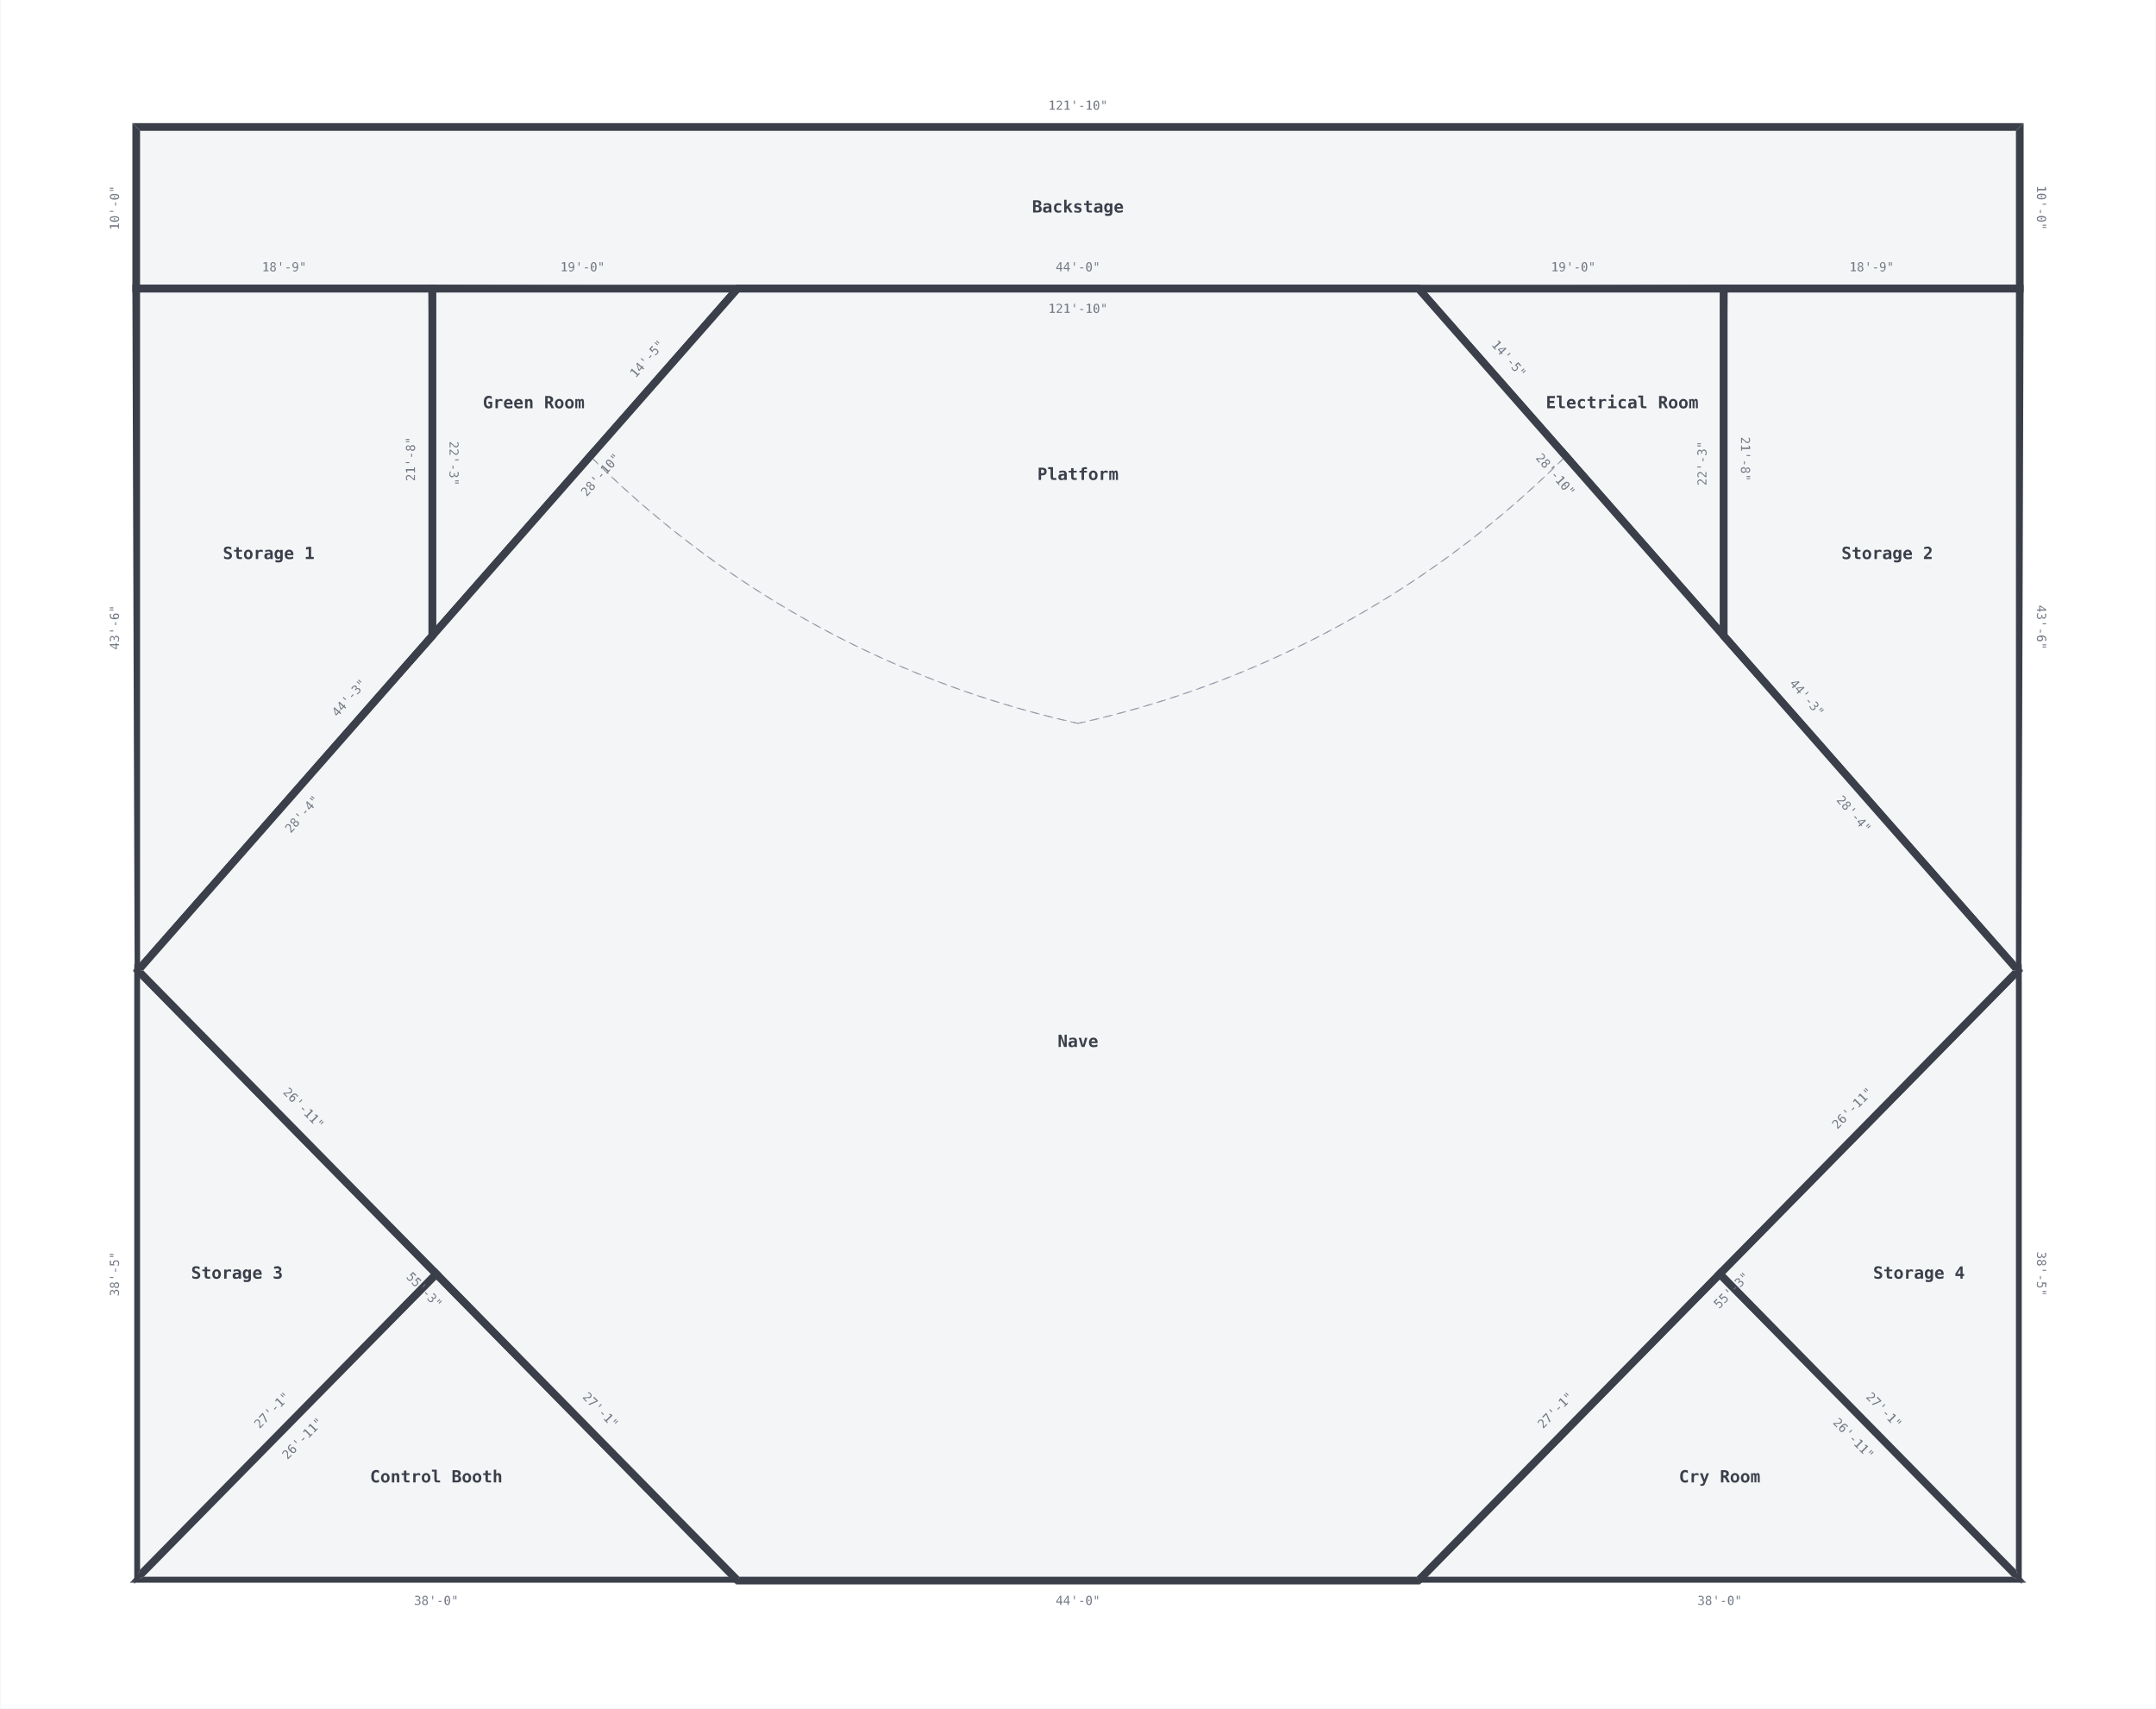
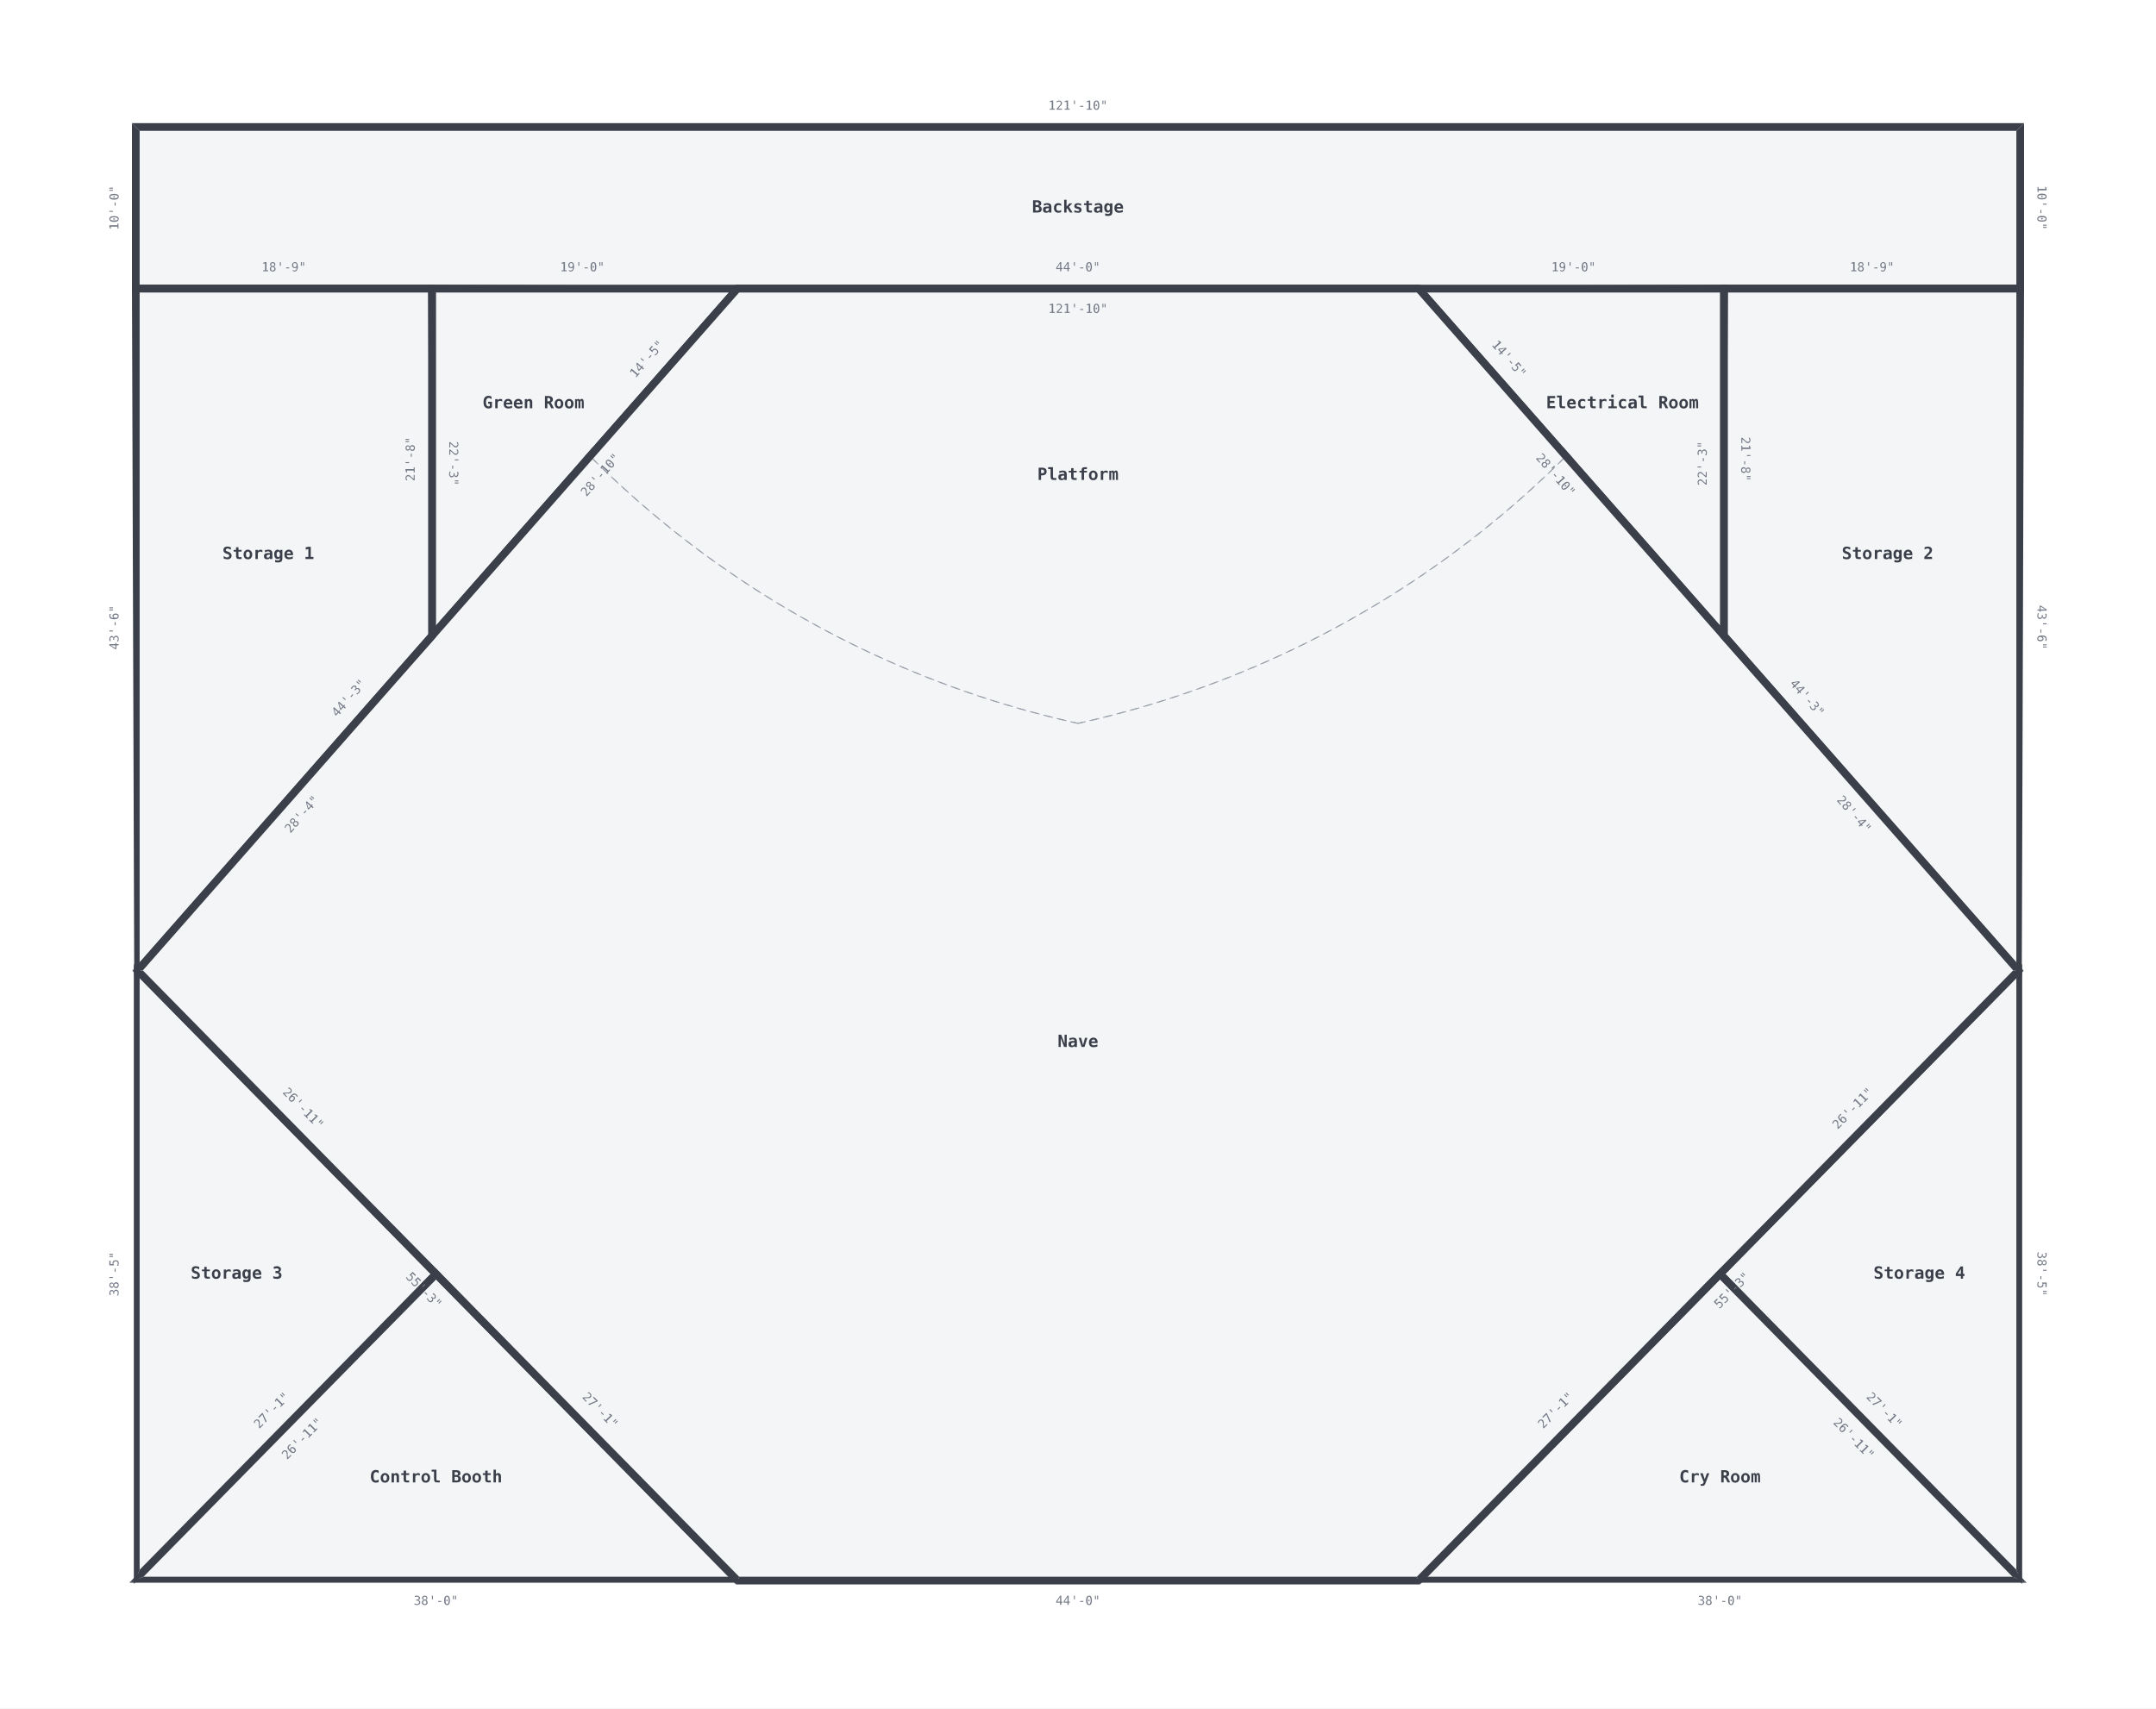
- <svg xmlns="http://www.w3.org/2000/svg" width="1200" height="951" viewBox="-70 -47 140 111" preserveAspectRatio="xMidYMid meet">
+ <svg xmlns="http://www.w3.org/2000/svg" width="1200" height="951" viewBox="-70 -47 140 111" preserveAspectRatio="none">
  <rect x="-70" y="-47" width="140" height="111" fill="#fff" />
  <path data-k="room" d="M-31.508 -17.183L-31.103 -16.784L-30.695 -16.389L-30.282 -15.998L-29.867 -15.61L-29.448 -15.225L-29.025 -14.845L-28.6 -14.468L-28.171 -14.095L-27.738 -13.726L-27.303 -13.36L-26.864 -12.999L-26.422 -12.641L-25.977 -12.288L-25.529 -11.938L-25.078 -11.592L-24.623 -11.25L-24.166 -10.913L-23.706 -10.579L-23.242 -10.249L-22.776 -9.924L-22.307 -9.603L-21.836 -9.285L-21.361 -8.972L-20.884 -8.664L-20.404 -8.359L-19.921 -8.059L-19.436 -7.763L-18.948 -7.471L-18.457 -7.184L-17.964 -6.901L-17.469 -6.622L-16.971 -6.348L-16.47 -6.078L-15.968 -5.812L-15.463 -5.551L-14.955 -5.295L-14.446 -5.043L-13.934 -4.795L-13.42 -4.552L-12.904 -4.314L-12.386 -4.08L-11.865 -3.851L-11.343 -3.626L-10.819 -3.406L-10.293 -3.19L-9.765 -2.98L-9.235 -2.774L-8.703 -2.572L-8.17 -2.376L-7.635 -2.184L-7.098 -1.996L-6.56 -1.814L-6.02 -1.636L-5.478 -1.463L-4.935 -1.295L-4.39 -1.132L-3.844 -0.973L-3.297 -0.82L-2.748 -0.671L-2.198 -0.527L-1.647 -0.388L-1.095 -0.254L-0.541 -0.124L0.014 0L0.568 -0.125L1.121 -0.255L1.673 -0.389L2.224 -0.529L2.773 -0.673L3.321 -0.822L3.868 -0.976L4.413 -1.135L4.957 -1.298L5.5 -1.467L6.041 -1.64L6.581 -1.818L7.119 -2.001L7.655 -2.188L8.189 -2.38L8.722 -2.577L9.253 -2.779L9.783 -2.985L10.31 -3.196L10.836 -3.411L11.36 -3.632L11.881 -3.856L12.401 -4.086L12.919 -4.32L13.434 -4.558L13.948 -4.801L14.459 -5.049L14.968 -5.301L15.475 -5.557L15.98 -5.818L16.482 -6.084L16.982 -6.354L17.479 -6.628L17.974 -6.907L18.467 -7.19L18.957 -7.477L19.445 -7.769L19.929 -8.065L20.412 -8.365L20.891 -8.669L21.368 -8.978L21.842 -9.291L22.314 -9.608L22.782 -9.929L23.248 -10.255L23.711 -10.584L24.171 -10.917L24.628 -11.255L25.082 -11.597L25.533 -11.942L25.981 -12.292L26.425 -12.645L26.867 -13.002L27.306 -13.364L27.741 -13.729L28.173 -14.098L28.602 -14.47L29.027 -14.847L29.449 -15.227L29.868 -15.611L30.283 -15.999L30.695 -16.39L31.103 -16.785L31.508 -17.183L60.725 16.052L22 55.448L-22 55.448L-60.724 16.052Z" fill="#f4f5f7" />
  <path data-k="room" d="M31.508 -17.183L31.103 -16.784L30.695 -16.389L30.282 -15.998L29.867 -15.61L29.448 -15.225L29.026 -14.845L28.6 -14.468L28.171 -14.095L27.738 -13.726L27.303 -13.36L26.864 -12.999L26.422 -12.641L25.977 -12.288L25.529 -11.938L25.078 -11.592L24.623 -11.25L24.166 -10.913L23.706 -10.579L23.242 -10.249L22.776 -9.924L22.307 -9.603L21.836 -9.285L21.361 -8.972L20.884 -8.664L20.404 -8.359L19.921 -8.059L19.436 -7.763L18.948 -7.471L18.457 -7.184L17.964 -6.901L17.469 -6.622L16.971 -6.348L16.47 -6.078L15.968 -5.812L15.463 -5.551L14.955 -5.295L14.446 -5.043L13.934 -4.795L13.42 -4.552L12.904 -4.314L12.386 -4.08L11.865 -3.851L11.343 -3.626L10.819 -3.406L10.293 -3.19L9.765 -2.98L9.235 -2.774L8.703 -2.572L8.17 -2.376L7.635 -2.184L7.098 -1.996L6.56 -1.814L6.02 -1.636L5.478 -1.463L4.935 -1.295L4.39 -1.132L3.844 -0.973L3.297 -0.82L2.748 -0.671L2.198 -0.527L1.647 -0.388L1.095 -0.254L0.541 -0.124L-0.014 0L-0.568 -0.125L-1.121 -0.255L-1.673 -0.389L-2.224 -0.529L-2.773 -0.673L-3.321 -0.822L-3.868 -0.976L-4.413 -1.135L-4.957 -1.298L-5.5 -1.467L-6.041 -1.64L-6.581 -1.818L-7.119 -2.001L-7.655 -2.188L-8.189 -2.38L-8.722 -2.577L-9.253 -2.779L-9.783 -2.985L-10.31 -3.196L-10.836 -3.411L-11.36 -3.632L-11.881 -3.856L-12.401 -4.086L-12.919 -4.32L-13.434 -4.558L-13.948 -4.801L-14.459 -5.049L-14.968 -5.301L-15.475 -5.557L-15.98 -5.818L-16.482 -6.084L-16.982 -6.354L-17.479 -6.628L-17.974 -6.907L-18.467 -7.19L-18.957 -7.477L-19.445 -7.769L-19.929 -8.065L-20.412 -8.365L-20.891 -8.669L-21.368 -8.978L-21.842 -9.291L-22.314 -9.608L-22.782 -9.929L-23.248 -10.255L-23.711 -10.584L-24.171 -10.917L-24.628 -11.255L-25.082 -11.597L-25.533 -11.942L-25.981 -12.292L-26.425 -12.645L-26.867 -13.002L-27.306 -13.364L-27.741 -13.729L-28.173 -14.098L-28.602 -14.47L-29.027 -14.847L-29.449 -15.227L-29.868 -15.611L-30.283 -15.999L-30.695 -16.39L-31.103 -16.785L-31.508 -17.183L-22 -28L22 -28Z" fill="#f4f5f7" />
  <path data-k="room" d="M-60.932 -38.5L60.932 -38.5L60.932 -28.5L-60.932 -28.5Z" fill="#f4f5f7" />
  <path data-k="room" d="M60.932 15.53L42.199 -5.779L42.199 -28L60.932 -28Z" fill="#f4f5f7" />
  <path data-k="room" d="M-60.932 15.53L-60.932 -28L-42.199 -28L-42.199 -5.779Z" fill="#f4f5f7" />
  <path data-k="room" d="M60.68 55.448L22.701 55.448L41.689 36.131Z" fill="#f4f5f7" />
  <path data-k="room" d="M-60.68 55.448L-41.689 36.131L-22.701 55.448Z" fill="#f4f5f7" />
  <path data-k="room" d="M60.932 16.554L60.932 54.991L42.039 35.774Z" fill="#f4f5f7" />
  <path data-k="room" d="M-60.932 16.554L-42.039 35.774L-60.932 54.991Z" fill="#f4f5f7" />
  <path data-k="room" d="M-41.699 -6.348L-41.699 -28L-22.666 -28Z" fill="#f4f5f7" />
  <path data-k="room" d="M41.699 -6.348L22.666 -28L41.699 -28Z" fill="#f4f5f7" />
  <path data-k="wall" d="M31.508 -17.183L60.725 16.052L61.407 16.071L31.535 -17.911Z" fill="#3a3f4a" />
  <path data-k="wall" d="M60.725 16.052L22 55.448L22.21 55.948L61.407 16.071Z" fill="#3a3f4a" />
  <path data-k="wall" d="M22 55.448L-22 55.448L-22.21 55.948L22.21 55.948Z" fill="#3a3f4a" />
  <path data-k="wall" d="M-22 55.448L-60.724 16.052L-61.407 16.071L-22.21 55.948Z" fill="#3a3f4a" />
  <path data-k="wall" d="M-60.724 16.052L-31.508 -17.183L-31.535 -17.911L-61.407 16.071Z" fill="#3a3f4a" />
  <path data-k="open" d="M-31.508 -17.183L-31.103 -16.784L-30.695 -16.389L-30.282 -15.998L-29.867 -15.61L-29.448 -15.225L-29.025 -14.845L-28.6 -14.468L-28.171 -14.095L-27.738 -13.726L-27.303 -13.36L-26.864 -12.999L-26.422 -12.641L-25.977 -12.288L-25.529 -11.938L-25.078 -11.592L-24.623 -11.25L-24.166 -10.913L-23.706 -10.579L-23.242 -10.249L-22.776 -9.924L-22.307 -9.603L-21.836 -9.285L-21.361 -8.972L-20.884 -8.664L-20.404 -8.359L-19.921 -8.059L-19.436 -7.763L-18.948 -7.471L-18.457 -7.184L-17.964 -6.901L-17.469 -6.622L-16.971 -6.348L-16.47 -6.078L-15.968 -5.812L-15.463 -5.551L-14.955 -5.295L-14.446 -5.043L-13.934 -4.795L-13.42 -4.552L-12.904 -4.314L-12.386 -4.08L-11.865 -3.851L-11.343 -3.626L-10.819 -3.406L-10.293 -3.19L-9.765 -2.98L-9.235 -2.774L-8.703 -2.572L-8.17 -2.376L-7.635 -2.184L-7.098 -1.996L-6.56 -1.814L-6.02 -1.636L-5.478 -1.463L-4.935 -1.295L-4.39 -1.132L-3.844 -0.973L-3.297 -0.82L-2.748 -0.671L-2.198 -0.527L-1.647 -0.388L-1.095 -0.254L-0.541 -0.124L0.014 0" fill="none" stroke="#9aa0ab" stroke-width="0.06" stroke-dasharray="0.5 0.4" />
  <path data-k="open" d="M0.014 0L0.568 -0.125L1.121 -0.255L1.673 -0.389L2.224 -0.529L2.773 -0.673L3.321 -0.822L3.868 -0.976L4.413 -1.135L4.957 -1.298L5.5 -1.467L6.041 -1.64L6.581 -1.818L7.119 -2.001L7.655 -2.188L8.189 -2.38L8.722 -2.577L9.253 -2.779L9.783 -2.985L10.31 -3.196L10.836 -3.411L11.36 -3.632L11.881 -3.856L12.401 -4.086L12.919 -4.32L13.434 -4.558L13.948 -4.801L14.459 -5.049L14.968 -5.301L15.475 -5.557L15.98 -5.818L16.482 -6.084L16.982 -6.354L17.479 -6.628L17.974 -6.907L18.467 -7.19L18.957 -7.477L19.445 -7.769L19.929 -8.065L20.412 -8.365L20.891 -8.669L21.368 -8.978L21.842 -9.291L22.314 -9.608L22.782 -9.929L23.248 -10.255L23.711 -10.584L24.171 -10.917L24.628 -11.255L25.082 -11.597L25.533 -11.942L25.981 -12.292L26.425 -12.645L26.867 -13.002L27.306 -13.364L27.741 -13.729L28.173 -14.098L28.602 -14.47L29.027 -14.847L29.449 -15.227L29.868 -15.611L30.283 -15.999L30.695 -16.39L31.103 -16.785L31.508 -17.183" fill="none" stroke="#9aa0ab" stroke-width="0.06" stroke-dasharray="0.5 0.4" />
  <path data-k="wall" d="M-31.508 -17.183L-22 -28L-22.226 -28.5L-32.196 -17.158Z" fill="#3a3f4a" />
  <path data-k="wall" d="M-22 -28L22 -28L22.226 -28.5L-22.226 -28.5Z" fill="#3a3f4a" />
  <path data-k="wall" d="M22 -28L31.508 -17.183L32.196 -17.158L22.226 -28.5Z" fill="#3a3f4a" />
  <path data-k="open" d="M31.508 -17.183L31.103 -16.784L30.695 -16.389L30.282 -15.998L29.867 -15.61L29.448 -15.225L29.026 -14.845L28.6 -14.468L28.171 -14.095L27.738 -13.726L27.303 -13.36L26.864 -12.999L26.422 -12.641L25.977 -12.288L25.529 -11.938L25.078 -11.592L24.623 -11.25L24.166 -10.913L23.706 -10.579L23.242 -10.249L22.776 -9.924L22.307 -9.603L21.836 -9.285L21.361 -8.972L20.884 -8.664L20.404 -8.359L19.921 -8.059L19.436 -7.763L18.948 -7.471L18.457 -7.184L17.964 -6.901L17.469 -6.622L16.971 -6.348L16.47 -6.078L15.968 -5.812L15.463 -5.551L14.955 -5.295L14.446 -5.043L13.934 -4.795L13.42 -4.552L12.904 -4.314L12.386 -4.08L11.865 -3.851L11.343 -3.626L10.819 -3.406L10.293 -3.19L9.765 -2.98L9.235 -2.774L8.703 -2.572L8.17 -2.376L7.635 -2.184L7.098 -1.996L6.56 -1.814L6.02 -1.636L5.478 -1.463L4.935 -1.295L4.39 -1.132L3.844 -0.973L3.297 -0.82L2.748 -0.671L2.198 -0.527L1.647 -0.388L1.095 -0.254L0.541 -0.124L-0.014 0" fill="none" stroke="#9aa0ab" stroke-width="0.06" stroke-dasharray="0.5 0.4" />
  <path data-k="open" d="M-0.014 0L-0.568 -0.125L-1.121 -0.255L-1.673 -0.389L-2.224 -0.529L-2.773 -0.673L-3.321 -0.822L-3.868 -0.976L-4.413 -1.135L-4.957 -1.298L-5.5 -1.467L-6.041 -1.64L-6.581 -1.818L-7.119 -2.001L-7.655 -2.188L-8.189 -2.38L-8.722 -2.577L-9.253 -2.779L-9.783 -2.985L-10.31 -3.196L-10.836 -3.411L-11.36 -3.632L-11.881 -3.856L-12.401 -4.086L-12.919 -4.32L-13.434 -4.558L-13.948 -4.801L-14.459 -5.049L-14.968 -5.301L-15.475 -5.557L-15.98 -5.818L-16.482 -6.084L-16.982 -6.354L-17.479 -6.628L-17.974 -6.907L-18.467 -7.19L-18.957 -7.477L-19.445 -7.769L-19.929 -8.065L-20.412 -8.365L-20.891 -8.669L-21.368 -8.978L-21.842 -9.291L-22.314 -9.608L-22.782 -9.929L-23.248 -10.255L-23.711 -10.584L-24.171 -10.917L-24.628 -11.255L-25.082 -11.597L-25.533 -11.942L-25.981 -12.292L-26.425 -12.645L-26.867 -13.002L-27.306 -13.364L-27.741 -13.729L-28.173 -14.098L-28.602 -14.47L-29.027 -14.847L-29.449 -15.227L-29.868 -15.611L-30.283 -15.999L-30.695 -16.39L-31.103 -16.785L-31.508 -17.183" fill="none" stroke="#9aa0ab" stroke-width="0.06" stroke-dasharray="0.5 0.4" />
  <path data-k="wall" d="M-60.932 -38.5L60.932 -38.5L61.432 -39L-61.432 -39Z" fill="#3a3f4a" />
  <path data-k="wall" d="M60.932 -38.5L60.932 -28.5L61.432 -28L61.432 -39Z" fill="#3a3f4a" />
  <path data-k="wall" d="M60.932 -28.5L-60.932 -28.5L-61.432 -28L61.432 -28Z" fill="#3a3f4a" />
  <path data-k="wall" d="M-60.932 -28.5L-60.932 -38.5L-61.432 -39L-61.432 -28Z" fill="#3a3f4a" />
  <path data-k="wall" d="M60.932 15.53L42.199 -5.779L41.699 -5.591L61.284 16.466Z" fill="#3a3f4a" />
  <path data-k="wall" d="M42.199 -5.779L42.199 -28L41.699 -28.5L41.699 -5.591Z" fill="#3a3f4a" />
  <path data-k="wall" d="M42.199 -28L60.932 -28L61.432 -28.5L41.699 -28.5Z" fill="#3a3f4a" />
  <path data-k="wall" d="M60.932 -28L60.932 15.53L61.284 16.466L61.432 -28.5Z" fill="#3a3f4a" />
  <path data-k="wall" d="M-60.932 15.53L-60.932 -28L-61.432 -28.5L-61.284 16.466Z" fill="#3a3f4a" />
  <path data-k="wall" d="M-60.932 -28L-42.199 -28L-41.699 -28.5L-61.432 -28.5Z" fill="#3a3f4a" />
  <path data-k="wall" d="M-42.199 -28L-42.199 -5.779L-41.699 -5.591L-41.699 -28.5Z" fill="#3a3f4a" />
  <path data-k="wall" d="M-42.199 -5.779L-60.932 15.53L-61.284 16.466L-41.699 -5.591Z" fill="#3a3f4a" />
  <path data-k="wall" d="M60.68 55.448L22.701 55.448L21.779 55.835L61.602 55.835Z" fill="#3a3f4a" />
  <path data-k="wall" d="M22.701 55.448L41.689 36.131L41.689 35.418L21.779 55.835Z" fill="#3a3f4a" />
  <path data-k="wall" d="M41.689 36.131L60.68 55.448L61.602 55.835L41.689 35.418Z" fill="#3a3f4a" />
  <path data-k="wall" d="M-60.68 55.448L-41.689 36.131L-41.689 35.418L-61.602 55.835Z" fill="#3a3f4a" />
  <path data-k="wall" d="M-41.689 36.131L-22.701 55.448L-21.779 55.835L-41.689 35.418Z" fill="#3a3f4a" />
  <path data-k="wall" d="M-22.701 55.448L-60.68 55.448L-61.602 55.835L-21.779 55.835Z" fill="#3a3f4a" />
  <path data-k="wall" d="M60.932 16.554L60.932 54.991L61.31 55.916L61.31 15.629Z" fill="#3a3f4a" />
  <path data-k="wall" d="M60.932 54.991L42.039 35.774L41.338 35.775L61.31 55.916Z" fill="#3a3f4a" />
  <path data-k="wall" d="M42.039 35.774L60.932 16.554L61.31 15.629L41.338 35.775Z" fill="#3a3f4a" />
  <path data-k="wall" d="M-60.932 16.554L-42.039 35.774L-41.338 35.775L-61.31 15.629Z" fill="#3a3f4a" />
  <path data-k="wall" d="M-42.039 35.774L-60.932 54.991L-61.31 55.916L-41.338 35.775Z" fill="#3a3f4a" />
  <path data-k="wall" d="M-60.932 54.991L-60.932 16.554L-61.31 15.629L-61.31 55.916Z" fill="#3a3f4a" />
  <path data-k="wall" d="M-41.699 -6.348L-41.699 -28L-42.199 -28.5L-42.052 -5.412Z" fill="#3a3f4a" />
  <path data-k="wall" d="M-41.699 -28L-22.666 -28L-21.755 -28.412L-42.199 -28.5Z" fill="#3a3f4a" />
  <path data-k="wall" d="M-22.666 -28L-41.699 -6.348L-42.052 -5.412L-21.755 -28.412Z" fill="#3a3f4a" />
  <path data-k="wall" d="M41.699 -6.348L22.666 -28L21.755 -28.412L42.052 -5.412Z" fill="#3a3f4a" />
  <path data-k="wall" d="M22.666 -28L41.699 -28L42.199 -28.5L21.755 -28.412Z" fill="#3a3f4a" />
  <path data-k="wall" d="M41.699 -28L41.699 -6.348L42.052 -5.412L42.199 -28.5Z" fill="#3a3f4a" />
  <text data-k="dim" x="47.318" y="-1.622" transform="rotate(48.682 47.318 -1.622)" text-anchor="middle" dominant-baseline="middle" font-size="0.8" fill="#737985" font-family="IBM Plex Mono, monospace">44'-3"</text>
  <text data-k="dim" x="42.503" y="36.872" transform="rotate(-45.493 42.503 36.872)" text-anchor="middle" dominant-baseline="middle" font-size="0.8" fill="#737985" font-family="IBM Plex Mono, monospace">55'-3"</text>
  <text data-k="dim" x="0" y="57.048" transform="rotate(0 0 57.048)" text-anchor="middle" dominant-baseline="middle" font-size="0.8" fill="#737985" font-family="IBM Plex Mono, monospace">44'-0"</text>
  <text data-k="dim" x="-42.503" y="36.872" transform="rotate(45.493 -42.503 36.872)" text-anchor="middle" dominant-baseline="middle" font-size="0.8" fill="#737985" font-family="IBM Plex Mono, monospace">55'-3"</text>
  <text data-k="dim" x="-47.318" y="-1.622" transform="rotate(-48.682 -47.318 -1.622)" text-anchor="middle" dominant-baseline="middle" font-size="0.8" fill="#737985" font-family="IBM Plex Mono, monospace">44'-3"</text>
  <text data-k="dim" x="-27.956" y="-23.648" transform="rotate(-48.683 -27.956 -23.648)" text-anchor="middle" dominant-baseline="middle" font-size="0.8" fill="#737985" font-family="IBM Plex Mono, monospace">14'-5"</text>
  <text data-k="dim" x="0" y="-29.6" transform="rotate(0 0 -29.6)" text-anchor="middle" dominant-baseline="middle" font-size="0.8" fill="#737985" font-family="IBM Plex Mono, monospace">44'-0"</text>
  <text data-k="dim" x="27.956" y="-23.648" transform="rotate(48.683 27.956 -23.648)" text-anchor="middle" dominant-baseline="middle" font-size="0.8" fill="#737985" font-family="IBM Plex Mono, monospace">14'-5"</text>
  <text data-k="dim" x="0" y="-40.1" transform="rotate(0 0 -40.1)" text-anchor="middle" dominant-baseline="middle" font-size="0.8" fill="#737985" font-family="IBM Plex Mono, monospace">121'-10"</text>
  <text data-k="dim" x="62.532" y="-33.5" transform="rotate(90 62.532 -33.5)" text-anchor="middle" dominant-baseline="middle" font-size="0.8" fill="#737985" font-family="IBM Plex Mono, monospace">10'-0"</text>
  <text data-k="dim" x="0" y="-26.9" transform="rotate(0 0 -26.9)" text-anchor="middle" dominant-baseline="middle" font-size="0.8" fill="#737985" font-family="IBM Plex Mono, monospace">121'-10"</text>
  <text data-k="dim" x="-62.532" y="-33.5" transform="rotate(-90 -62.532 -33.5)" text-anchor="middle" dominant-baseline="middle" font-size="0.8" fill="#737985" font-family="IBM Plex Mono, monospace">10'-0"</text>
  <text data-k="dim" x="50.364" y="5.932" transform="rotate(48.682 50.364 5.932)" text-anchor="middle" dominant-baseline="middle" font-size="0.8" fill="#737985" font-family="IBM Plex Mono, monospace">28'-4"</text>
  <text data-k="dim" x="40.599" y="-16.89" transform="rotate(-90 40.599 -16.89)" text-anchor="middle" dominant-baseline="middle" font-size="0.8" fill="#737985" font-family="IBM Plex Mono, monospace">22'-3"</text>
  <text data-k="dim" x="51.565" y="-29.6" transform="rotate(0 51.565 -29.6)" text-anchor="middle" dominant-baseline="middle" font-size="0.8" fill="#737985" font-family="IBM Plex Mono, monospace">18'-9"</text>
  <text data-k="dim" x="62.532" y="-6.235" transform="rotate(90 62.532 -6.235)" text-anchor="middle" dominant-baseline="middle" font-size="0.8" fill="#737985" font-family="IBM Plex Mono, monospace">43'-6"</text>
  <text data-k="dim" x="-62.532" y="-6.235" transform="rotate(-90 -62.532 -6.235)" text-anchor="middle" dominant-baseline="middle" font-size="0.8" fill="#737985" font-family="IBM Plex Mono, monospace">43'-6"</text>
  <text data-k="dim" x="-51.565" y="-29.6" transform="rotate(0 -51.565 -29.6)" text-anchor="middle" dominant-baseline="middle" font-size="0.8" fill="#737985" font-family="IBM Plex Mono, monospace">18'-9"</text>
  <text data-k="dim" x="-40.599" y="-16.89" transform="rotate(90 -40.599 -16.89)" text-anchor="middle" dominant-baseline="middle" font-size="0.8" fill="#737985" font-family="IBM Plex Mono, monospace">22'-3"</text>
  <text data-k="dim" x="-50.364" y="5.932" transform="rotate(-48.682 -50.364 5.932)" text-anchor="middle" dominant-baseline="middle" font-size="0.8" fill="#737985" font-family="IBM Plex Mono, monospace">28'-4"</text>
  <text data-k="dim" x="41.691" y="57.048" transform="rotate(0 41.691 57.048)" text-anchor="middle" dominant-baseline="middle" font-size="0.8" fill="#737985" font-family="IBM Plex Mono, monospace">38'-0"</text>
  <text data-k="dim" x="31.054" y="44.668" transform="rotate(-45.493 31.054 44.668)" text-anchor="middle" dominant-baseline="middle" font-size="0.8" fill="#737985" font-family="IBM Plex Mono, monospace">27'-1"</text>
  <text data-k="dim" x="52.325" y="44.668" transform="rotate(45.487 52.325 44.668)" text-anchor="middle" dominant-baseline="middle" font-size="0.8" fill="#737985" font-family="IBM Plex Mono, monospace">27'-1"</text>
  <text data-k="dim" x="-52.325" y="44.668" transform="rotate(-45.487 -52.325 44.668)" text-anchor="middle" dominant-baseline="middle" font-size="0.8" fill="#737985" font-family="IBM Plex Mono, monospace">27'-1"</text>
  <text data-k="dim" x="-31.054" y="44.668" transform="rotate(45.493 -31.054 44.668)" text-anchor="middle" dominant-baseline="middle" font-size="0.8" fill="#737985" font-family="IBM Plex Mono, monospace">27'-1"</text>
  <text data-k="dim" x="-41.69" y="57.048" transform="rotate(0 -41.69 57.048)" text-anchor="middle" dominant-baseline="middle" font-size="0.8" fill="#737985" font-family="IBM Plex Mono, monospace">38'-0"</text>
  <text data-k="dim" x="62.532" y="35.773" transform="rotate(90 62.532 35.773)" text-anchor="middle" dominant-baseline="middle" font-size="0.8" fill="#737985" font-family="IBM Plex Mono, monospace">38'-5"</text>
  <text data-k="dim" x="50.345" y="46.504" transform="rotate(45.487 50.345 46.504)" text-anchor="middle" dominant-baseline="middle" font-size="0.8" fill="#737985" font-family="IBM Plex Mono, monospace">26'-11"</text>
  <text data-k="dim" x="50.344" y="25.043" transform="rotate(-45.493 50.344 25.043)" text-anchor="middle" dominant-baseline="middle" font-size="0.8" fill="#737985" font-family="IBM Plex Mono, monospace">26'-11"</text>
  <text data-k="dim" x="-50.344" y="25.043" transform="rotate(45.493 -50.344 25.043)" text-anchor="middle" dominant-baseline="middle" font-size="0.8" fill="#737985" font-family="IBM Plex Mono, monospace">26'-11"</text>
  <text data-k="dim" x="-50.344" y="46.504" transform="rotate(-45.487 -50.344 46.504)" text-anchor="middle" dominant-baseline="middle" font-size="0.8" fill="#737985" font-family="IBM Plex Mono, monospace">26'-11"</text>
  <text data-k="dim" x="-62.532" y="35.773" transform="rotate(-90 -62.532 35.773)" text-anchor="middle" dominant-baseline="middle" font-size="0.8" fill="#737985" font-family="IBM Plex Mono, monospace">38'-5"</text>
  <text data-k="dim" x="-43.299" y="-17.174" transform="rotate(-90 -43.299 -17.174)" text-anchor="middle" dominant-baseline="middle" font-size="0.8" fill="#737985" font-family="IBM Plex Mono, monospace">21'-8"</text>
  <text data-k="dim" x="-32.182" y="-29.6" transform="rotate(0 -32.182 -29.6)" text-anchor="middle" dominant-baseline="middle" font-size="0.8" fill="#737985" font-family="IBM Plex Mono, monospace">19'-0"</text>
  <text data-k="dim" x="-30.981" y="-16.118" transform="rotate(-48.682 -30.981 -16.118)" text-anchor="middle" dominant-baseline="middle" font-size="0.8" fill="#737985" font-family="IBM Plex Mono, monospace">28'-10"</text>
  <text data-k="dim" x="30.981" y="-16.118" transform="rotate(48.682 30.981 -16.118)" text-anchor="middle" dominant-baseline="middle" font-size="0.8" fill="#737985" font-family="IBM Plex Mono, monospace">28'-10"</text>
  <text data-k="dim" x="32.182" y="-29.6" transform="rotate(0 32.182 -29.6)" text-anchor="middle" dominant-baseline="middle" font-size="0.8" fill="#737985" font-family="IBM Plex Mono, monospace">19'-0"</text>
  <text data-k="dim" x="43.299" y="-17.174" transform="rotate(90 43.299 -17.174)" text-anchor="middle" dominant-baseline="middle" font-size="0.8" fill="#737985" font-family="IBM Plex Mono, monospace">21'-8"</text>
  <text data-k="name" x="0" y="20.718" text-anchor="middle" dominant-baseline="middle" font-size="1.1" font-weight="600" fill="#3a3f4a" font-family="IBM Plex Mono, monospace">Nave</text>
  <text data-k="name" x="0" y="-16.125" text-anchor="middle" dominant-baseline="middle" font-size="1.1" font-weight="600" fill="#3a3f4a" font-family="IBM Plex Mono, monospace">Platform</text>
  <text data-k="name" x="0" y="-33.5" text-anchor="middle" dominant-baseline="middle" font-size="1.1" font-weight="600" fill="#3a3f4a" font-family="IBM Plex Mono, monospace">Backstage</text>
  <text data-k="name" x="52.577" y="-10.987" text-anchor="middle" dominant-baseline="middle" font-size="1.1" font-weight="600" fill="#3a3f4a" font-family="IBM Plex Mono, monospace">Storage 2</text>
  <text data-k="name" x="-52.577" y="-10.987" text-anchor="middle" dominant-baseline="middle" font-size="1.1" font-weight="600" fill="#3a3f4a" font-family="IBM Plex Mono, monospace">Storage 1</text>
  <text data-k="name" x="41.69" y="49.009" text-anchor="middle" dominant-baseline="middle" font-size="1.1" font-weight="600" fill="#3a3f4a" font-family="IBM Plex Mono, monospace">Cry Room</text>
  <text data-k="name" x="-41.69" y="49.009" text-anchor="middle" dominant-baseline="middle" font-size="1.1" font-weight="600" fill="#3a3f4a" font-family="IBM Plex Mono, monospace">Control Booth</text>
  <text data-k="name" x="54.634" y="35.773" text-anchor="middle" dominant-baseline="middle" font-size="1.1" font-weight="600" fill="#3a3f4a" font-family="IBM Plex Mono, monospace">Storage 4</text>
  <text data-k="name" x="-54.634" y="35.773" text-anchor="middle" dominant-baseline="middle" font-size="1.1" font-weight="600" fill="#3a3f4a" font-family="IBM Plex Mono, monospace">Storage 3</text>
  <text data-k="name" x="-35.355" y="-20.783" text-anchor="middle" dominant-baseline="middle" font-size="1.1" font-weight="600" fill="#3a3f4a" font-family="IBM Plex Mono, monospace">Green Room</text>
  <text data-k="name" x="35.355" y="-20.783" text-anchor="middle" dominant-baseline="middle" font-size="1.1" font-weight="600" fill="#3a3f4a" font-family="IBM Plex Mono, monospace">Electrical Room</text>
</svg>
